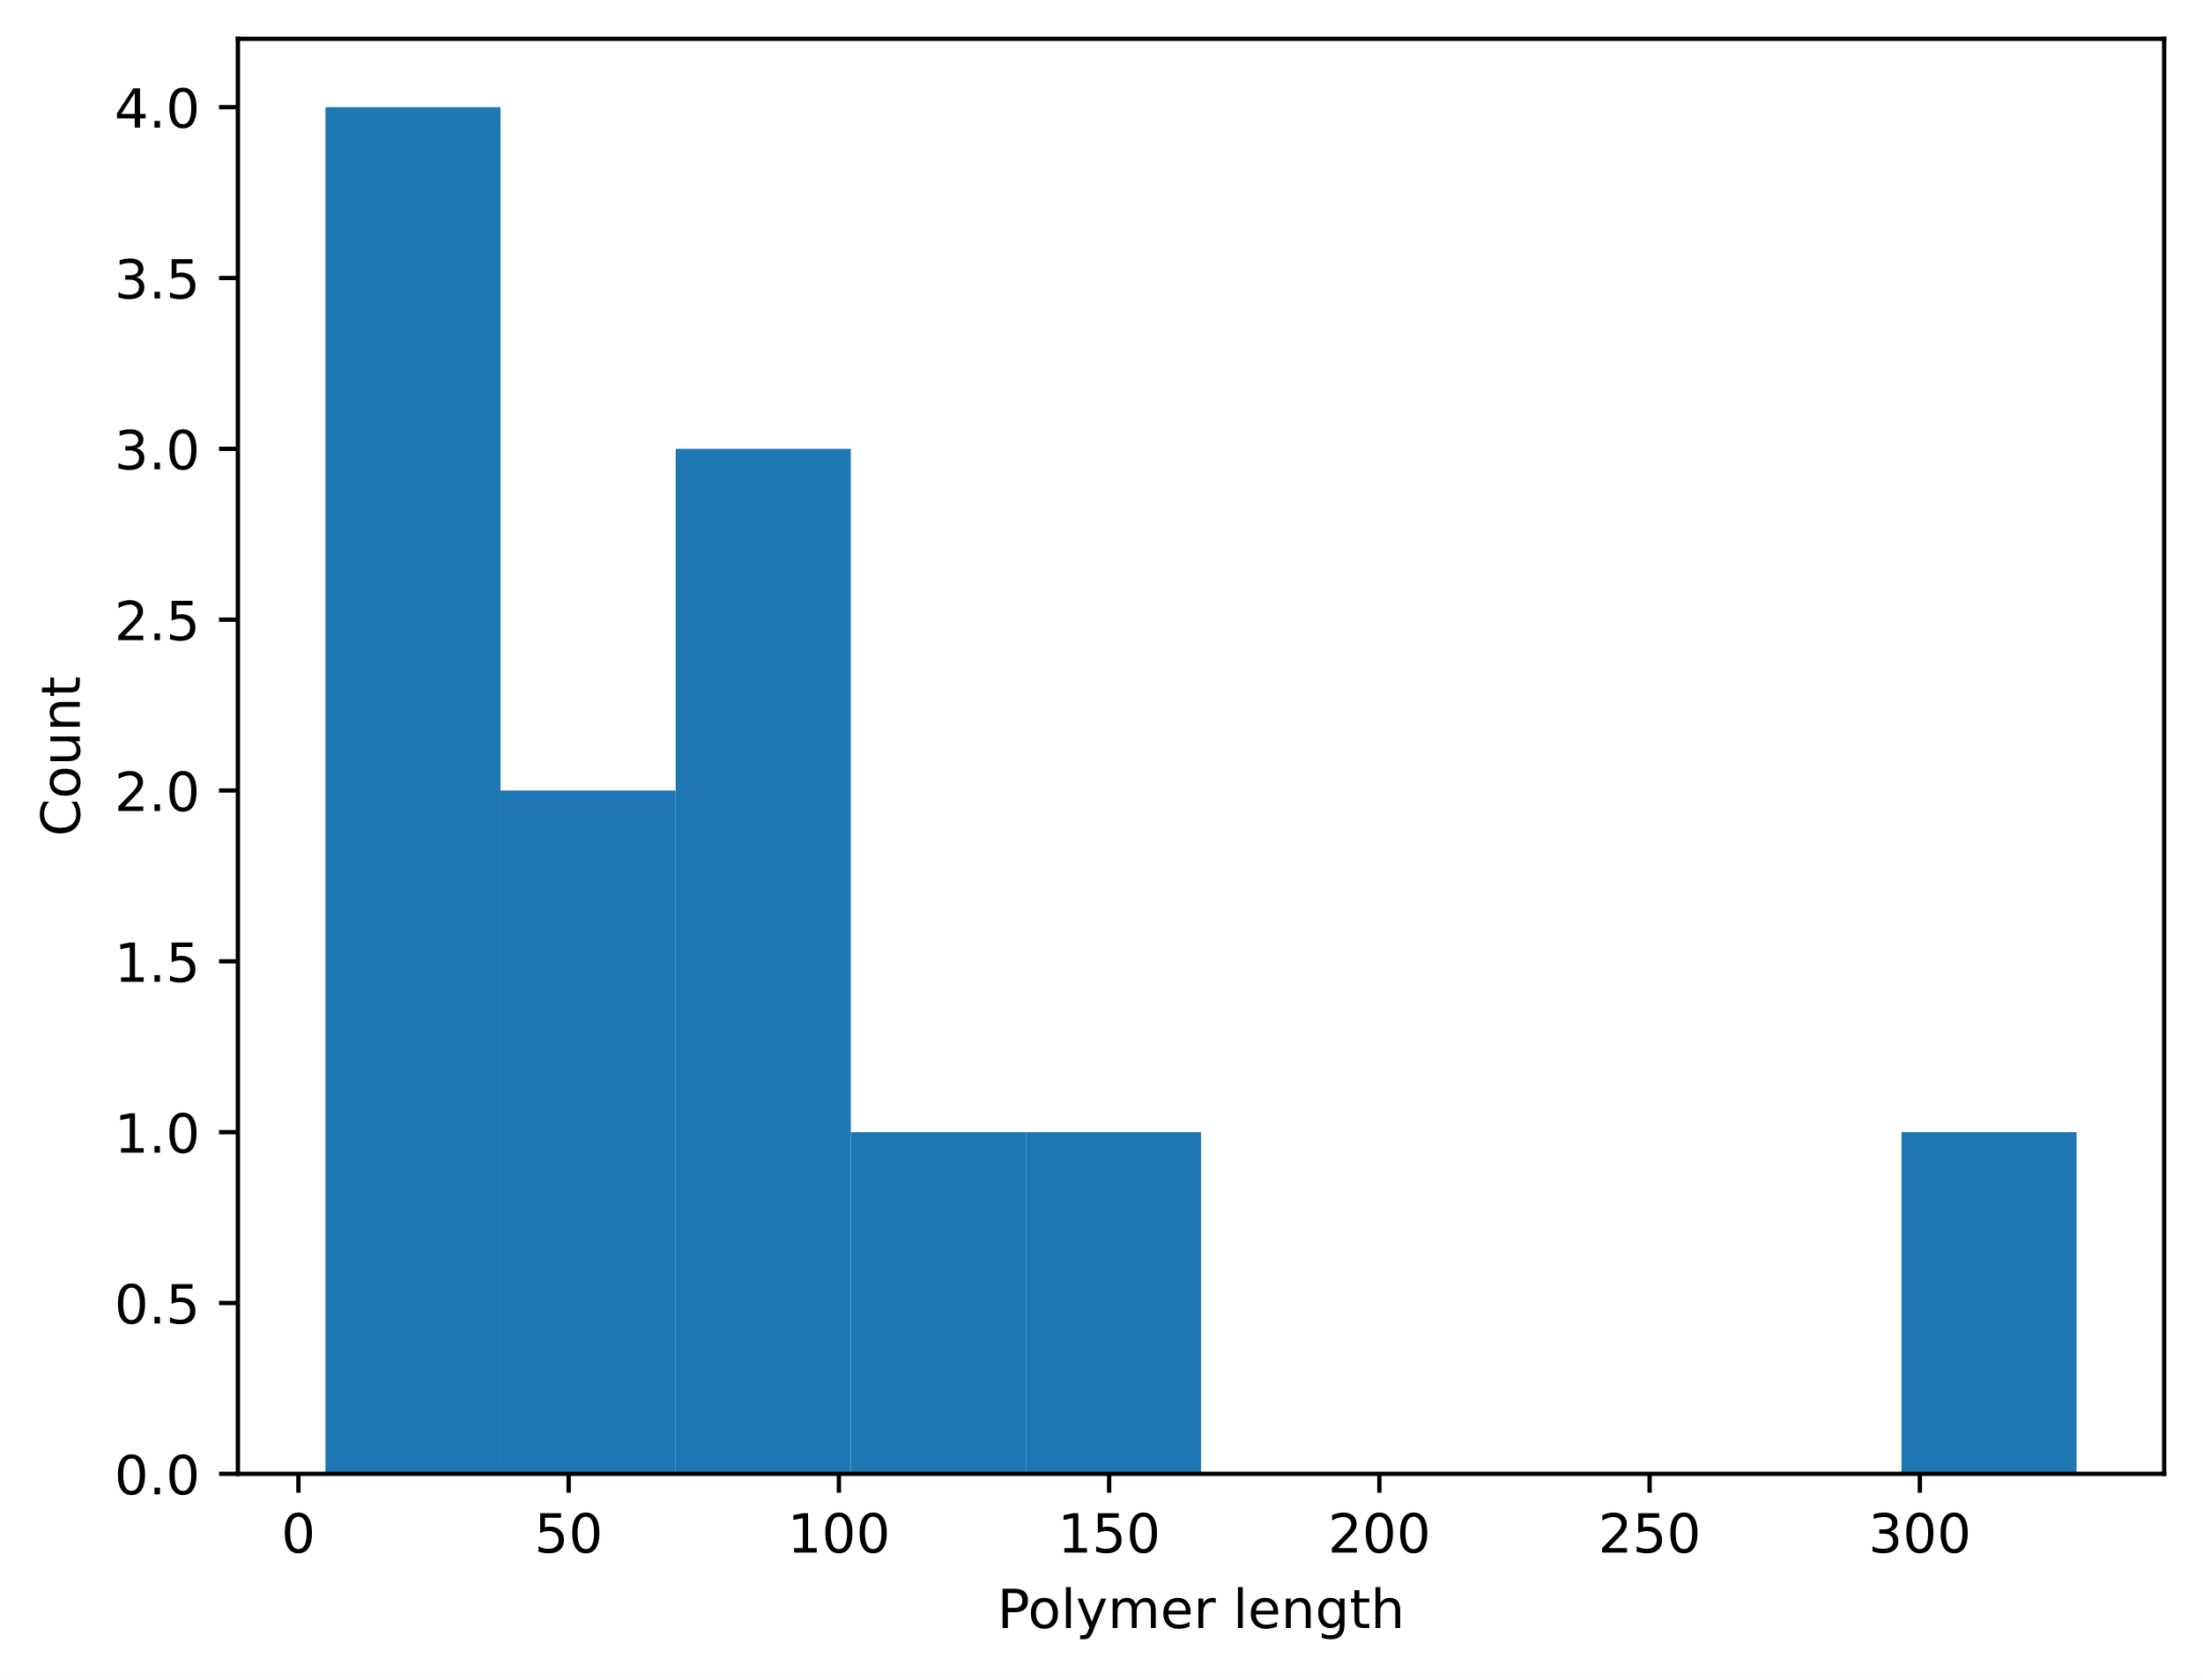
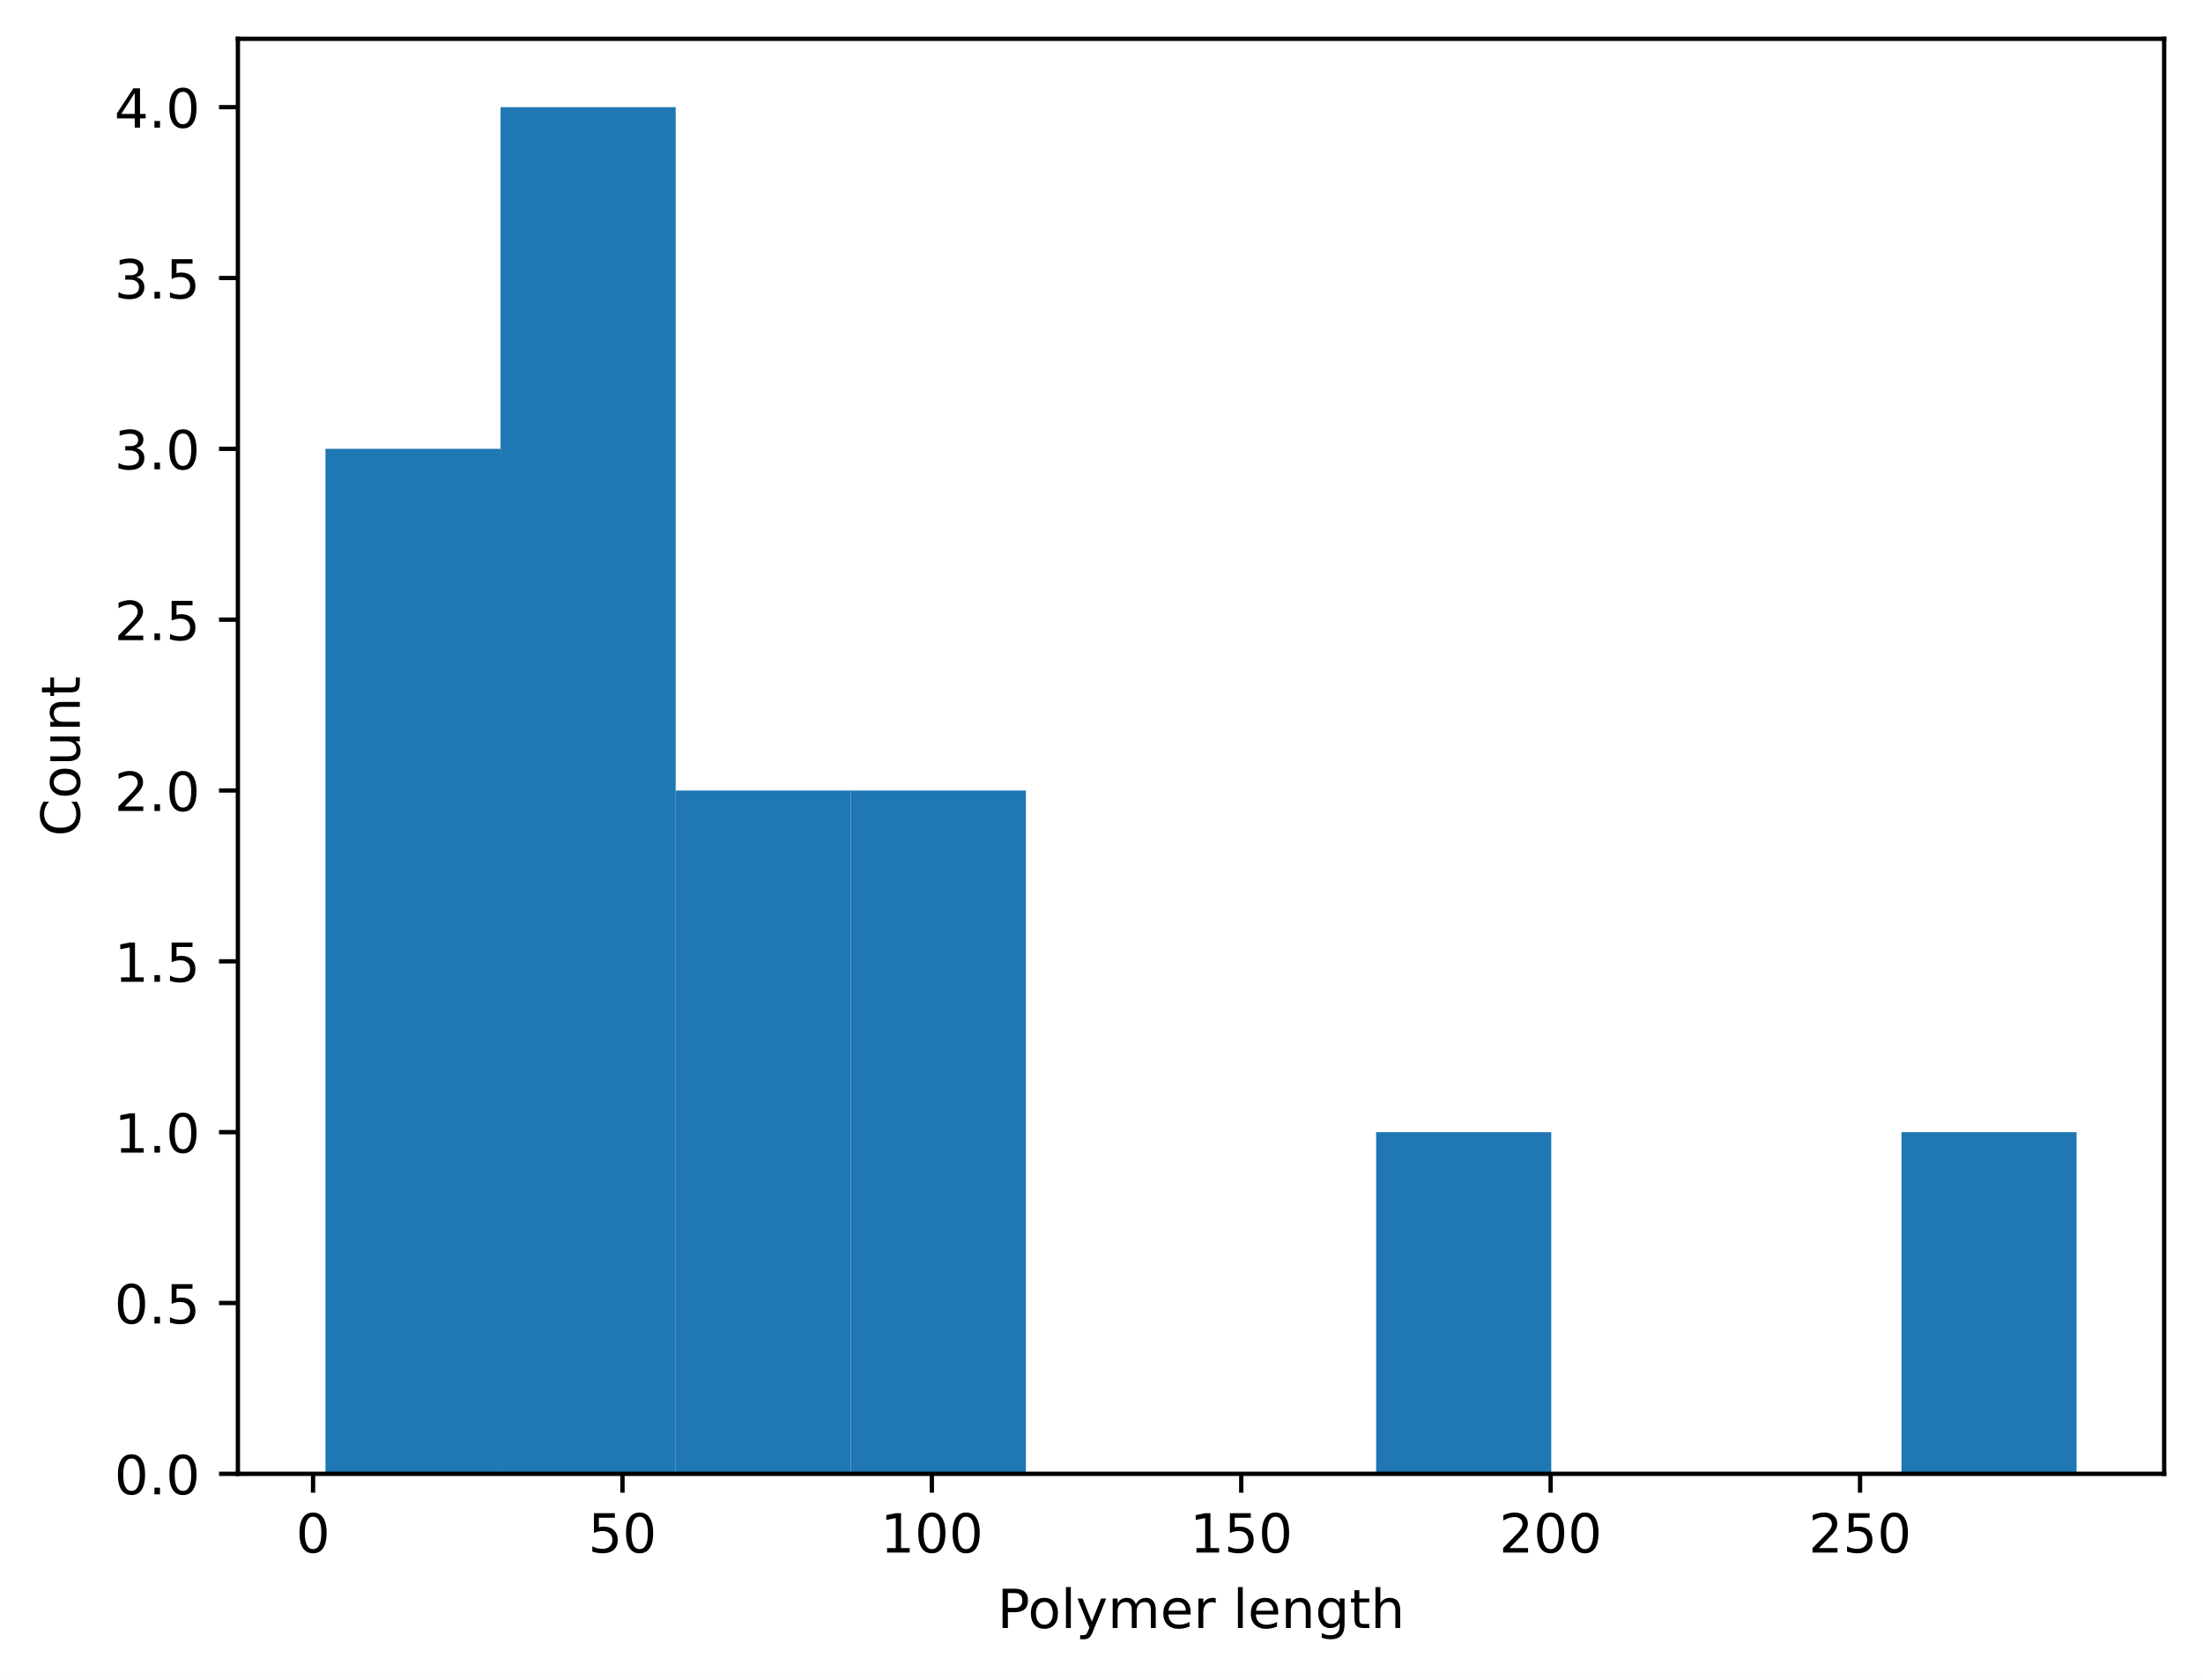
<svg xmlns="http://www.w3.org/2000/svg" xmlns:xlink="http://www.w3.org/1999/xlink" width="408.423pt" height="311.513pt" viewBox="0 0 408.423 311.513" version="1.1">
  <defs>
    <style type="text/css">*{stroke-linejoin: round; stroke-linecap: butt}</style>
  </defs>
  <g id="figure_1">
    <g id="patch_1">
      <path d="M 0 311.513  L 408.423 311.513  L 408.423 0  L 0 0  z " style="fill: #ffffff" />
    </g>
    <g id="axes_1">
      <g id="patch_2">
        <path d="M 44.103 273.312  L 401.223 273.312  L 401.223 7.2  L 44.103 7.2  z " style="fill: #ffffff" />
      </g>
      <g id="patch_3">
-         <path d="M 60.336 273.312  L 92.801 273.312  L 92.801 19.872  L 60.336 19.872  z " clip-path="url(#pd0476ff76e)" style="fill: #1f77b4" />
+         <path d="M 60.336 273.312  L 92.801 273.312  L 92.801 83.232  L 60.336 83.232  z " clip-path="url(#pae0068cf94)" style="fill: #1f77b4" />
      </g>
      <g id="patch_4">
-         <path d="M 92.801 273.312  L 125.267 273.312  L 125.267 146.592  L 92.801 146.592  z " clip-path="url(#pd0476ff76e)" style="fill: #1f77b4" />
+         <path d="M 92.801 273.312  L 125.267 273.312  L 125.267 19.872  L 92.801 19.872  z " clip-path="url(#pae0068cf94)" style="fill: #1f77b4" />
      </g>
      <g id="patch_5">
-         <path d="M 125.267 273.312  L 157.732 273.312  L 157.732 83.232  L 125.267 83.232  z " clip-path="url(#pd0476ff76e)" style="fill: #1f77b4" />
+         <path d="M 125.267 273.312  L 157.732 273.312  L 157.732 146.592  L 125.267 146.592  z " clip-path="url(#pae0068cf94)" style="fill: #1f77b4" />
      </g>
      <g id="patch_6">
-         <path d="M 157.732 273.312  L 190.198 273.312  L 190.198 209.952  L 157.732 209.952  z " clip-path="url(#pd0476ff76e)" style="fill: #1f77b4" />
+         <path d="M 157.732 273.312  L 190.198 273.312  L 190.198 146.592  L 157.732 146.592  z " clip-path="url(#pae0068cf94)" style="fill: #1f77b4" />
      </g>
      <g id="patch_7">
-         <path d="M 190.198 273.312  L 222.663 273.312  L 222.663 209.952  L 190.198 209.952  z " clip-path="url(#pd0476ff76e)" style="fill: #1f77b4" />
+         <path d="M 190.198 273.312  L 222.663 273.312  L 222.663 273.312  L 190.198 273.312  z " clip-path="url(#pae0068cf94)" style="fill: #1f77b4" />
      </g>
      <g id="patch_8">
-         <path d="M 222.663 273.312  L 255.129 273.312  L 255.129 273.312  L 222.663 273.312  z " clip-path="url(#pd0476ff76e)" style="fill: #1f77b4" />
+         <path d="M 222.663 273.312  L 255.129 273.312  L 255.129 273.312  L 222.663 273.312  z " clip-path="url(#pae0068cf94)" style="fill: #1f77b4" />
      </g>
      <g id="patch_9">
-         <path d="M 255.129 273.312  L 287.594 273.312  L 287.594 273.312  L 255.129 273.312  z " clip-path="url(#pd0476ff76e)" style="fill: #1f77b4" />
+         <path d="M 255.129 273.312  L 287.594 273.312  L 287.594 209.952  L 255.129 209.952  z " clip-path="url(#pae0068cf94)" style="fill: #1f77b4" />
      </g>
      <g id="patch_10">
-         <path d="M 287.594 273.312  L 320.059 273.312  L 320.059 273.312  L 287.594 273.312  z " clip-path="url(#pd0476ff76e)" style="fill: #1f77b4" />
+         <path d="M 287.594 273.312  L 320.059 273.312  L 320.059 273.312  L 287.594 273.312  z " clip-path="url(#pae0068cf94)" style="fill: #1f77b4" />
      </g>
      <g id="patch_11">
-         <path d="M 320.059 273.312  L 352.525 273.312  L 352.525 273.312  L 320.059 273.312  z " clip-path="url(#pd0476ff76e)" style="fill: #1f77b4" />
+         <path d="M 320.059 273.312  L 352.525 273.312  L 352.525 273.312  L 320.059 273.312  z " clip-path="url(#pae0068cf94)" style="fill: #1f77b4" />
      </g>
      <g id="patch_12">
-         <path d="M 352.525 273.312  L 384.99 273.312  L 384.99 209.952  L 352.525 209.952  z " clip-path="url(#pd0476ff76e)" style="fill: #1f77b4" />
+         <path d="M 352.525 273.312  L 384.99 273.312  L 384.99 209.952  L 352.525 209.952  z " clip-path="url(#pae0068cf94)" style="fill: #1f77b4" />
      </g>
      <g id="matplotlib.axis_1">
        <g id="xtick_1">
          <g id="line2d_1">
            <defs>
-               <path id="m819b91197f" d="M 0 0  L 0 3.5  " style="stroke: #000000; stroke-width: 0.8" />
+               <path id="me8c0672b7e" d="M 0 0  L 0 3.5  " style="stroke: #000000; stroke-width: 0.8" />
            </defs>
            <g>
-               <use xlink:href="#m819b91197f" x="55.326" y="273.312" style="stroke: #000000; stroke-width: 0.8" />
+               <use xlink:href="#me8c0672b7e" x="58.041" y="273.312" style="stroke: #000000; stroke-width: 0.8" />
            </g>
          </g>
          <g id="text_1">
-             <g transform="translate(52.1445 287.9097) scale(0.1 -0.1)">
+             <g transform="translate(54.86022 287.9097) scale(0.1 -0.1)">
              <defs>
                <path id="DejaVuSans-13" d="M 2034 4250  Q 1547 4250 1301 3770  Q 1056 3291 1056 2328  Q 1056 1369 1301 889  Q 1547 409 2034 409  Q 2525 409 2770 889  Q 3016 1369 3016 2328  Q 3016 3291 2770 3770  Q 2525 4250 2034 4250  z M 2034 4750  Q 2819 4750 3233 4129  Q 3647 3509 3647 2328  Q 3647 1150 3233 529  Q 2819 -91 2034 -91  Q 1250 -91 836 529  Q 422 1150 422 2328  Q 422 3509 836 4129  Q 1250 4750 2034 4750  z " transform="scale(0.015625)" />
              </defs>
              <use xlink:href="#DejaVuSans-13" />
            </g>
          </g>
        </g>
        <g id="xtick_2">
          <g id="line2d_2">
            <g>
-               <use xlink:href="#m819b91197f" x="105.427" y="273.312" style="stroke: #000000; stroke-width: 0.8" />
+               <use xlink:href="#me8c0672b7e" x="115.401" y="273.312" style="stroke: #000000; stroke-width: 0.8" />
            </g>
          </g>
          <g id="text_2">
-             <g transform="translate(99.06426 287.9097) scale(0.1 -0.1)">
+             <g transform="translate(109.0384 287.9097) scale(0.1 -0.1)">
              <defs>
                <path id="DejaVuSans-18" d="M 691 4666  L 3169 4666  L 3169 4134  L 1269 4134  L 1269 2991  Q 1406 3038 1543 3061  Q 1681 3084 1819 3084  Q 2600 3084 3056 2656  Q 3513 2228 3513 1497  Q 3513 744 3044 326  Q 2575 -91 1722 -91  Q 1428 -91 1123 -41  Q 819 9 494 109  L 494 744  Q 775 591 1075 516  Q 1375 441 1709 441  Q 2250 441 2565 725  Q 2881 1009 2881 1497  Q 2881 1984 2565 2268  Q 2250 2553 1709 2553  Q 1456 2553 1204 2497  Q 953 2441 691 2322  L 691 4666  z " transform="scale(0.015625)" />
              </defs>
              <use xlink:href="#DejaVuSans-18" />
              <use xlink:href="#DejaVuSans-13" transform="translate(63.625 0)" />
            </g>
          </g>
        </g>
        <g id="xtick_3">
          <g id="line2d_3">
            <g>
-               <use xlink:href="#m819b91197f" x="155.528" y="273.312" style="stroke: #000000; stroke-width: 0.8" />
+               <use xlink:href="#me8c0672b7e" x="172.76" y="273.312" style="stroke: #000000; stroke-width: 0.8" />
            </g>
          </g>
          <g id="text_3">
-             <g transform="translate(145.984 287.9097) scale(0.1 -0.1)">
+             <g transform="translate(163.2166 287.9097) scale(0.1 -0.1)">
              <defs>
                <path id="DejaVuSans-14" d="M 794 531  L 1825 531  L 1825 4091  L 703 3866  L 703 4441  L 1819 4666  L 2450 4666  L 2450 531  L 3481 531  L 3481 0  L 794 0  L 794 531  z " transform="scale(0.015625)" />
              </defs>
              <use xlink:href="#DejaVuSans-14" />
              <use xlink:href="#DejaVuSans-13" transform="translate(63.625 0)" />
              <use xlink:href="#DejaVuSans-13" transform="translate(127.25 0)" />
            </g>
          </g>
        </g>
        <g id="xtick_4">
          <g id="line2d_4">
            <g>
-               <use xlink:href="#m819b91197f" x="205.629" y="273.312" style="stroke: #000000; stroke-width: 0.8" />
+               <use xlink:href="#me8c0672b7e" x="230.12" y="273.312" style="stroke: #000000; stroke-width: 0.8" />
            </g>
          </g>
          <g id="text_4">
-             <g transform="translate(196.085 287.9097) scale(0.1 -0.1)">
+             <g transform="translate(220.5761 287.9097) scale(0.1 -0.1)">
              <use xlink:href="#DejaVuSans-14" />
              <use xlink:href="#DejaVuSans-18" transform="translate(63.625 0)" />
              <use xlink:href="#DejaVuSans-13" transform="translate(127.25 0)" />
            </g>
          </g>
        </g>
        <g id="xtick_5">
          <g id="line2d_5">
            <g>
-               <use xlink:href="#m819b91197f" x="255.73" y="273.312" style="stroke: #000000; stroke-width: 0.8" />
+               <use xlink:href="#me8c0672b7e" x="287.479" y="273.312" style="stroke: #000000; stroke-width: 0.8" />
            </g>
          </g>
          <g id="text_5">
-             <g transform="translate(246.186 287.9097) scale(0.1 -0.1)">
+             <g transform="translate(277.9356 287.9097) scale(0.1 -0.1)">
              <defs>
                <path id="DejaVuSans-15" d="M 1228 531  L 3431 531  L 3431 0  L 469 0  L 469 531  Q 828 903 1448 1529  Q 2069 2156 2228 2338  Q 2531 2678 2651 2914  Q 2772 3150 2772 3378  Q 2772 3750 2511 3984  Q 2250 4219 1831 4219  Q 1534 4219 1204 4116  Q 875 4013 500 3803  L 500 4441  Q 881 4594 1212 4672  Q 1544 4750 1819 4750  Q 2544 4750 2975 4387  Q 3406 4025 3406 3419  Q 3406 3131 3298 2873  Q 3191 2616 2906 2266  Q 2828 2175 2409 1742  Q 1991 1309 1228 531  z " transform="scale(0.015625)" />
              </defs>
              <use xlink:href="#DejaVuSans-15" />
              <use xlink:href="#DejaVuSans-13" transform="translate(63.625 0)" />
              <use xlink:href="#DejaVuSans-13" transform="translate(127.25 0)" />
            </g>
          </g>
        </g>
        <g id="xtick_6">
          <g id="line2d_6">
            <g>
-               <use xlink:href="#m819b91197f" x="305.831" y="273.312" style="stroke: #000000; stroke-width: 0.8" />
+               <use xlink:href="#me8c0672b7e" x="344.839" y="273.312" style="stroke: #000000; stroke-width: 0.8" />
            </g>
          </g>
          <g id="text_6">
-             <g transform="translate(296.2871 287.9097) scale(0.1 -0.1)">
+             <g transform="translate(335.295 287.9097) scale(0.1 -0.1)">
              <use xlink:href="#DejaVuSans-15" />
              <use xlink:href="#DejaVuSans-18" transform="translate(63.625 0)" />
              <use xlink:href="#DejaVuSans-13" transform="translate(127.25 0)" />
            </g>
          </g>
        </g>
-         <g id="xtick_7">
-           <g id="line2d_7">
-             <g>
-               <use xlink:href="#m819b91197f" x="355.932" y="273.312" style="stroke: #000000; stroke-width: 0.8" />
-             </g>
-           </g>
-           <g id="text_7">
-             <g transform="translate(346.3881 287.9097) scale(0.1 -0.1)">
-               <defs>
-                 <path id="DejaVuSans-16" d="M 2597 2516  Q 3050 2419 3304 2112  Q 3559 1806 3559 1356  Q 3559 666 3084 287  Q 2609 -91 1734 -91  Q 1441 -91 1130 -33  Q 819 25 488 141  L 488 750  Q 750 597 1062 519  Q 1375 441 1716 441  Q 2309 441 2620 675  Q 2931 909 2931 1356  Q 2931 1769 2642 2001  Q 2353 2234 1838 2234  L 1294 2234  L 1294 2753  L 1863 2753  Q 2328 2753 2575 2939  Q 2822 3125 2822 3475  Q 2822 3834 2567 4026  Q 2313 4219 1838 4219  Q 1578 4219 1281 4162  Q 984 4106 628 3988  L 628 4550  Q 988 4650 1302 4700  Q 1616 4750 1894 4750  Q 2613 4750 3031 4423  Q 3450 4097 3450 3541  Q 3450 3153 3228 2886  Q 3006 2619 2597 2516  z " transform="scale(0.015625)" />
-               </defs>
-               <use xlink:href="#DejaVuSans-16" />
-               <use xlink:href="#DejaVuSans-13" transform="translate(63.625 0)" />
-               <use xlink:href="#DejaVuSans-13" transform="translate(127.25 0)" />
-             </g>
-           </g>
-         </g>
-         <g id="text_8">
+         <g id="text_7">
          <g transform="translate(184.8897 301.9104) scale(0.1 -0.1)">
            <defs>
              <path id="DejaVuSans-33" d="M 1259 4147  L 1259 2394  L 2053 2394  Q 2494 2394 2734 2622  Q 2975 2850 2975 3272  Q 2975 3691 2734 3919  Q 2494 4147 2053 4147  L 1259 4147  z M 628 4666  L 2053 4666  Q 2838 4666 3239 4311  Q 3641 3956 3641 3272  Q 3641 2581 3239 2228  Q 2838 1875 2053 1875  L 1259 1875  L 1259 0  L 628 0  L 628 4666  z " transform="scale(0.015625)" />
              <path id="DejaVuSans-52" d="M 1959 3097  Q 1497 3097 1228 2736  Q 959 2375 959 1747  Q 959 1119 1226 758  Q 1494 397 1959 397  Q 2419 397 2687 759  Q 2956 1122 2956 1747  Q 2956 2369 2687 2733  Q 2419 3097 1959 3097  z M 1959 3584  Q 2709 3584 3137 3096  Q 3566 2609 3566 1747  Q 3566 888 3137 398  Q 2709 -91 1959 -91  Q 1206 -91 779 398  Q 353 888 353 1747  Q 353 2609 779 3096  Q 1206 3584 1959 3584  z " transform="scale(0.015625)" />
              <path id="DejaVuSans-4f" d="M 603 4863  L 1178 4863  L 1178 0  L 603 0  L 603 4863  z " transform="scale(0.015625)" />
              <path id="DejaVuSans-5c" d="M 2059 -325  Q 1816 -950 1584 -1140  Q 1353 -1331 966 -1331  L 506 -1331  L 506 -850  L 844 -850  Q 1081 -850 1212 -737  Q 1344 -625 1503 -206  L 1606 56  L 191 3500  L 800 3500  L 1894 763  L 2988 3500  L 3597 3500  L 2059 -325  z " transform="scale(0.015625)" />
              <path id="DejaVuSans-50" d="M 3328 2828  Q 3544 3216 3844 3400  Q 4144 3584 4550 3584  Q 5097 3584 5394 3201  Q 5691 2819 5691 2113  L 5691 0  L 5113 0  L 5113 2094  Q 5113 2597 4934 2840  Q 4756 3084 4391 3084  Q 3944 3084 3684 2787  Q 3425 2491 3425 1978  L 3425 0  L 2847 0  L 2847 2094  Q 2847 2600 2669 2842  Q 2491 3084 2119 3084  Q 1678 3084 1418 2786  Q 1159 2488 1159 1978  L 1159 0  L 581 0  L 581 3500  L 1159 3500  L 1159 2956  Q 1356 3278 1631 3431  Q 1906 3584 2284 3584  Q 2666 3584 2933 3390  Q 3200 3197 3328 2828  z " transform="scale(0.015625)" />
              <path id="DejaVuSans-48" d="M 3597 1894  L 3597 1613  L 953 1613  Q 991 1019 1311 708  Q 1631 397 2203 397  Q 2534 397 2845 478  Q 3156 559 3463 722  L 3463 178  Q 3153 47 2828 -22  Q 2503 -91 2169 -91  Q 1331 -91 842 396  Q 353 884 353 1716  Q 353 2575 817 3079  Q 1281 3584 2069 3584  Q 2775 3584 3186 3129  Q 3597 2675 3597 1894  z M 3022 2063  Q 3016 2534 2758 2815  Q 2500 3097 2075 3097  Q 1594 3097 1305 2825  Q 1016 2553 972 2059  L 3022 2063  z " transform="scale(0.015625)" />
              <path id="DejaVuSans-55" d="M 2631 2963  Q 2534 3019 2420 3045  Q 2306 3072 2169 3072  Q 1681 3072 1420 2755  Q 1159 2438 1159 1844  L 1159 0  L 581 0  L 581 3500  L 1159 3500  L 1159 2956  Q 1341 3275 1631 3429  Q 1922 3584 2338 3584  Q 2397 3584 2469 3576  Q 2541 3569 2628 3553  L 2631 2963  z " transform="scale(0.015625)" />
              <path id="DejaVuSans-3" transform="scale(0.015625)" />
              <path id="DejaVuSans-51" d="M 3513 2113  L 3513 0  L 2938 0  L 2938 2094  Q 2938 2591 2744 2837  Q 2550 3084 2163 3084  Q 1697 3084 1428 2787  Q 1159 2491 1159 1978  L 1159 0  L 581 0  L 581 3500  L 1159 3500  L 1159 2956  Q 1366 3272 1645 3428  Q 1925 3584 2291 3584  Q 2894 3584 3203 3211  Q 3513 2838 3513 2113  z " transform="scale(0.015625)" />
              <path id="DejaVuSans-4a" d="M 2906 1791  Q 2906 2416 2648 2759  Q 2391 3103 1925 3103  Q 1463 3103 1205 2759  Q 947 2416 947 1791  Q 947 1169 1205 825  Q 1463 481 1925 481  Q 2391 481 2648 825  Q 2906 1169 2906 1791  z M 3481 434  Q 3481 -459 3084 -895  Q 2688 -1331 1869 -1331  Q 1566 -1331 1297 -1286  Q 1028 -1241 775 -1147  L 775 -588  Q 1028 -725 1275 -790  Q 1522 -856 1778 -856  Q 2344 -856 2625 -561  Q 2906 -266 2906 331  L 2906 616  Q 2728 306 2450 153  Q 2172 0 1784 0  Q 1141 0 747 490  Q 353 981 353 1791  Q 353 2603 747 3093  Q 1141 3584 1784 3584  Q 2172 3584 2450 3431  Q 2728 3278 2906 2969  L 2906 3500  L 3481 3500  L 3481 434  z " transform="scale(0.015625)" />
              <path id="DejaVuSans-57" d="M 1172 4494  L 1172 3500  L 2356 3500  L 2356 3053  L 1172 3053  L 1172 1153  Q 1172 725 1289 603  Q 1406 481 1766 481  L 2356 481  L 2356 0  L 1766 0  Q 1100 0 847 248  Q 594 497 594 1153  L 594 3053  L 172 3053  L 172 3500  L 594 3500  L 594 4494  L 1172 4494  z " transform="scale(0.015625)" />
              <path id="DejaVuSans-4b" d="M 3513 2113  L 3513 0  L 2938 0  L 2938 2094  Q 2938 2591 2744 2837  Q 2550 3084 2163 3084  Q 1697 3084 1428 2787  Q 1159 2491 1159 1978  L 1159 0  L 581 0  L 581 4863  L 1159 4863  L 1159 2956  Q 1366 3272 1645 3428  Q 1925 3584 2291 3584  Q 2894 3584 3203 3211  Q 3513 2838 3513 2113  z " transform="scale(0.015625)" />
            </defs>
            <use xlink:href="#DejaVuSans-33" />
            <use xlink:href="#DejaVuSans-52" transform="translate(56.73438 0)" />
            <use xlink:href="#DejaVuSans-4f" transform="translate(117.9219 0)" />
            <use xlink:href="#DejaVuSans-5c" transform="translate(145.7031 0)" />
            <use xlink:href="#DejaVuSans-50" transform="translate(204.8906 0)" />
            <use xlink:href="#DejaVuSans-48" transform="translate(302.2969 0)" />
            <use xlink:href="#DejaVuSans-55" transform="translate(363.8281 0)" />
            <use xlink:href="#DejaVuSans-3" transform="translate(404.9375 0)" />
            <use xlink:href="#DejaVuSans-4f" transform="translate(436.7188 0)" />
            <use xlink:href="#DejaVuSans-48" transform="translate(464.5 0)" />
            <use xlink:href="#DejaVuSans-51" transform="translate(526.0312 0)" />
            <use xlink:href="#DejaVuSans-4a" transform="translate(589.4062 0)" />
            <use xlink:href="#DejaVuSans-57" transform="translate(652.8906 0)" />
            <use xlink:href="#DejaVuSans-4b" transform="translate(692.0938 0)" />
          </g>
        </g>
      </g>
      <g id="matplotlib.axis_2">
        <g id="ytick_1">
+           <g id="line2d_7">
+             <defs>
+               <path id="m5730723c44" d="M 0 0  L -3.5 0  " style="stroke: #000000; stroke-width: 0.8" />
+             </defs>
+             <g>
+               <use xlink:href="#m5730723c44" x="44.103" y="273.312" style="stroke: #000000; stroke-width: 0.8" />
+             </g>
+           </g>
+           <g id="text_8">
+             <g transform="translate(21.2 277.1108) scale(0.1 -0.1)">
+               <defs>
+                 <path id="DejaVuSans-11" d="M 684 794  L 1344 794  L 1344 0  L 684 0  L 684 794  z " transform="scale(0.015625)" />
+               </defs>
+               <use xlink:href="#DejaVuSans-13" />
+               <use xlink:href="#DejaVuSans-11" transform="translate(63.625 0)" />
+               <use xlink:href="#DejaVuSans-13" transform="translate(95.40625 0)" />
+             </g>
+           </g>
+         </g>
+         <g id="ytick_2">
          <g id="line2d_8">
-             <defs>
-               <path id="m614cf4f760" d="M 0 0  L -3.5 0  " style="stroke: #000000; stroke-width: 0.8" />
-             </defs>
-             <g>
-               <use xlink:href="#m614cf4f760" x="44.103" y="273.312" style="stroke: #000000; stroke-width: 0.8" />
+             <g>
+               <use xlink:href="#m5730723c44" x="44.103" y="241.632" style="stroke: #000000; stroke-width: 0.8" />
            </g>
          </g>
          <g id="text_9">
-             <g transform="translate(21.2 277.1108) scale(0.1 -0.1)">
-               <defs>
-                 <path id="DejaVuSans-11" d="M 684 794  L 1344 794  L 1344 0  L 684 0  L 684 794  z " transform="scale(0.015625)" />
-               </defs>
-               <use xlink:href="#DejaVuSans-13" />
-               <use xlink:href="#DejaVuSans-11" transform="translate(63.625 0)" />
-               <use xlink:href="#DejaVuSans-13" transform="translate(95.40625 0)" />
-             </g>
-           </g>
-         </g>
-         <g id="ytick_2">
-           <g id="line2d_9">
-             <g>
-               <use xlink:href="#m614cf4f760" x="44.103" y="241.632" style="stroke: #000000; stroke-width: 0.8" />
-             </g>
-           </g>
-           <g id="text_10">
            <g transform="translate(21.2 245.4308) scale(0.1 -0.1)">
              <use xlink:href="#DejaVuSans-13" />
              <use xlink:href="#DejaVuSans-11" transform="translate(63.625 0)" />
              <use xlink:href="#DejaVuSans-18" transform="translate(95.40625 0)" />
            </g>
          </g>
        </g>
        <g id="ytick_3">
-           <g id="line2d_10">
-             <g>
-               <use xlink:href="#m614cf4f760" x="44.103" y="209.952" style="stroke: #000000; stroke-width: 0.8" />
-             </g>
-           </g>
-           <g id="text_11">
+           <g id="line2d_9">
+             <g>
+               <use xlink:href="#m5730723c44" x="44.103" y="209.952" style="stroke: #000000; stroke-width: 0.8" />
+             </g>
+           </g>
+           <g id="text_10">
            <g transform="translate(21.2 213.7508) scale(0.1 -0.1)">
              <use xlink:href="#DejaVuSans-14" />
              <use xlink:href="#DejaVuSans-11" transform="translate(63.625 0)" />
              <use xlink:href="#DejaVuSans-13" transform="translate(95.40625 0)" />
            </g>
          </g>
        </g>
        <g id="ytick_4">
-           <g id="line2d_11">
-             <g>
-               <use xlink:href="#m614cf4f760" x="44.103" y="178.272" style="stroke: #000000; stroke-width: 0.8" />
-             </g>
-           </g>
-           <g id="text_12">
+           <g id="line2d_10">
+             <g>
+               <use xlink:href="#m5730723c44" x="44.103" y="178.272" style="stroke: #000000; stroke-width: 0.8" />
+             </g>
+           </g>
+           <g id="text_11">
            <g transform="translate(21.2 182.0708) scale(0.1 -0.1)">
              <use xlink:href="#DejaVuSans-14" />
              <use xlink:href="#DejaVuSans-11" transform="translate(63.625 0)" />
              <use xlink:href="#DejaVuSans-18" transform="translate(95.40625 0)" />
            </g>
          </g>
        </g>
        <g id="ytick_5">
-           <g id="line2d_12">
-             <g>
-               <use xlink:href="#m614cf4f760" x="44.103" y="146.592" style="stroke: #000000; stroke-width: 0.8" />
-             </g>
-           </g>
-           <g id="text_13">
+           <g id="line2d_11">
+             <g>
+               <use xlink:href="#m5730723c44" x="44.103" y="146.592" style="stroke: #000000; stroke-width: 0.8" />
+             </g>
+           </g>
+           <g id="text_12">
            <g transform="translate(21.2 150.3908) scale(0.1 -0.1)">
              <use xlink:href="#DejaVuSans-15" />
              <use xlink:href="#DejaVuSans-11" transform="translate(63.625 0)" />
              <use xlink:href="#DejaVuSans-13" transform="translate(95.40625 0)" />
            </g>
          </g>
        </g>
        <g id="ytick_6">
-           <g id="line2d_13">
-             <g>
-               <use xlink:href="#m614cf4f760" x="44.103" y="114.912" style="stroke: #000000; stroke-width: 0.8" />
-             </g>
-           </g>
-           <g id="text_14">
+           <g id="line2d_12">
+             <g>
+               <use xlink:href="#m5730723c44" x="44.103" y="114.912" style="stroke: #000000; stroke-width: 0.8" />
+             </g>
+           </g>
+           <g id="text_13">
            <g transform="translate(21.2 118.7108) scale(0.1 -0.1)">
              <use xlink:href="#DejaVuSans-15" />
              <use xlink:href="#DejaVuSans-11" transform="translate(63.625 0)" />
              <use xlink:href="#DejaVuSans-18" transform="translate(95.40625 0)" />
            </g>
          </g>
        </g>
        <g id="ytick_7">
+           <g id="line2d_13">
+             <g>
+               <use xlink:href="#m5730723c44" x="44.103" y="83.232" style="stroke: #000000; stroke-width: 0.8" />
+             </g>
+           </g>
+           <g id="text_14">
+             <g transform="translate(21.2 87.03083) scale(0.1 -0.1)">
+               <defs>
+                 <path id="DejaVuSans-16" d="M 2597 2516  Q 3050 2419 3304 2112  Q 3559 1806 3559 1356  Q 3559 666 3084 287  Q 2609 -91 1734 -91  Q 1441 -91 1130 -33  Q 819 25 488 141  L 488 750  Q 750 597 1062 519  Q 1375 441 1716 441  Q 2309 441 2620 675  Q 2931 909 2931 1356  Q 2931 1769 2642 2001  Q 2353 2234 1838 2234  L 1294 2234  L 1294 2753  L 1863 2753  Q 2328 2753 2575 2939  Q 2822 3125 2822 3475  Q 2822 3834 2567 4026  Q 2313 4219 1838 4219  Q 1578 4219 1281 4162  Q 984 4106 628 3988  L 628 4550  Q 988 4650 1302 4700  Q 1616 4750 1894 4750  Q 2613 4750 3031 4423  Q 3450 4097 3450 3541  Q 3450 3153 3228 2886  Q 3006 2619 2597 2516  z " transform="scale(0.015625)" />
+               </defs>
+               <use xlink:href="#DejaVuSans-16" />
+               <use xlink:href="#DejaVuSans-11" transform="translate(63.625 0)" />
+               <use xlink:href="#DejaVuSans-13" transform="translate(95.40625 0)" />
+             </g>
+           </g>
+         </g>
+         <g id="ytick_8">
          <g id="line2d_14">
            <g>
-               <use xlink:href="#m614cf4f760" x="44.103" y="83.232" style="stroke: #000000; stroke-width: 0.8" />
+               <use xlink:href="#m5730723c44" x="44.103" y="51.552" style="stroke: #000000; stroke-width: 0.8" />
            </g>
          </g>
          <g id="text_15">
-             <g transform="translate(21.2 87.03083) scale(0.1 -0.1)">
-               <use xlink:href="#DejaVuSans-16" />
-               <use xlink:href="#DejaVuSans-11" transform="translate(63.625 0)" />
-               <use xlink:href="#DejaVuSans-13" transform="translate(95.40625 0)" />
-             </g>
-           </g>
-         </g>
-         <g id="ytick_8">
-           <g id="line2d_15">
-             <g>
-               <use xlink:href="#m614cf4f760" x="44.103" y="51.552" style="stroke: #000000; stroke-width: 0.8" />
-             </g>
-           </g>
-           <g id="text_16">
            <g transform="translate(21.2 55.35083) scale(0.1 -0.1)">
              <use xlink:href="#DejaVuSans-16" />
              <use xlink:href="#DejaVuSans-11" transform="translate(63.625 0)" />
              <use xlink:href="#DejaVuSans-18" transform="translate(95.40625 0)" />
            </g>
          </g>
        </g>
        <g id="ytick_9">
-           <g id="line2d_16">
-             <g>
-               <use xlink:href="#m614cf4f760" x="44.103" y="19.872" style="stroke: #000000; stroke-width: 0.8" />
-             </g>
-           </g>
-           <g id="text_17">
+           <g id="line2d_15">
+             <g>
+               <use xlink:href="#m5730723c44" x="44.103" y="19.872" style="stroke: #000000; stroke-width: 0.8" />
+             </g>
+           </g>
+           <g id="text_16">
            <g transform="translate(21.2 23.67083) scale(0.1 -0.1)">
              <defs>
                <path id="DejaVuSans-17" d="M 2419 4116  L 825 1625  L 2419 1625  L 2419 4116  z M 2253 4666  L 3047 4666  L 3047 1625  L 3713 1625  L 3713 1100  L 3047 1100  L 3047 0  L 2419 0  L 2419 1100  L 313 1100  L 313 1709  L 2253 4666  z " transform="scale(0.015625)" />
              </defs>
              <use xlink:href="#DejaVuSans-17" />
              <use xlink:href="#DejaVuSans-11" transform="translate(63.625 0)" />
              <use xlink:href="#DejaVuSans-13" transform="translate(95.40625 0)" />
            </g>
          </g>
        </g>
-         <g id="text_18">
+         <g id="text_17">
          <g transform="translate(14.79766 155.1044) rotate(-90) scale(0.1 -0.1)">
            <defs>
              <path id="DejaVuSans-26" d="M 4122 4306  L 4122 3641  Q 3803 3938 3442 4084  Q 3081 4231 2675 4231  Q 1875 4231 1450 3742  Q 1025 3253 1025 2328  Q 1025 1406 1450 917  Q 1875 428 2675 428  Q 3081 428 3442 575  Q 3803 722 4122 1019  L 4122 359  Q 3791 134 3420 21  Q 3050 -91 2638 -91  Q 1578 -91 968 557  Q 359 1206 359 2328  Q 359 3453 968 4101  Q 1578 4750 2638 4750  Q 3056 4750 3426 4639  Q 3797 4528 4122 4306  z " transform="scale(0.015625)" />
              <path id="DejaVuSans-58" d="M 544 1381  L 544 3500  L 1119 3500  L 1119 1403  Q 1119 906 1312 657  Q 1506 409 1894 409  Q 2359 409 2629 706  Q 2900 1003 2900 1516  L 2900 3500  L 3475 3500  L 3475 0  L 2900 0  L 2900 538  Q 2691 219 2414 64  Q 2138 -91 1772 -91  Q 1169 -91 856 284  Q 544 659 544 1381  z M 1991 3584  L 1991 3584  z " transform="scale(0.015625)" />
            </defs>
            <use xlink:href="#DejaVuSans-26" />
            <use xlink:href="#DejaVuSans-52" transform="translate(69.82812 0)" />
            <use xlink:href="#DejaVuSans-58" transform="translate(131.0156 0)" />
            <use xlink:href="#DejaVuSans-51" transform="translate(194.3906 0)" />
            <use xlink:href="#DejaVuSans-57" transform="translate(257.7656 0)" />
          </g>
        </g>
      </g>
      <g id="patch_13">
        <path d="M 44.103 273.312  L 44.103 7.2  " style="fill: none; stroke: #000000; stroke-width: 0.8; stroke-linejoin: miter; stroke-linecap: square" />
      </g>
      <g id="patch_14">
        <path d="M 401.223 273.312  L 401.223 7.2  " style="fill: none; stroke: #000000; stroke-width: 0.8; stroke-linejoin: miter; stroke-linecap: square" />
      </g>
      <g id="patch_15">
        <path d="M 44.103 273.312  L 401.223 273.312  " style="fill: none; stroke: #000000; stroke-width: 0.8; stroke-linejoin: miter; stroke-linecap: square" />
      </g>
      <g id="patch_16">
        <path d="M 44.103 7.2  L 401.223 7.2  " style="fill: none; stroke: #000000; stroke-width: 0.8; stroke-linejoin: miter; stroke-linecap: square" />
      </g>
    </g>
  </g>
  <defs>
-     <clipPath id="pd0476ff76e">
+     <clipPath id="pae0068cf94">
      <rect x="44.103" y="7.2" width="357.12" height="266.112" />
    </clipPath>
  </defs>
</svg>
